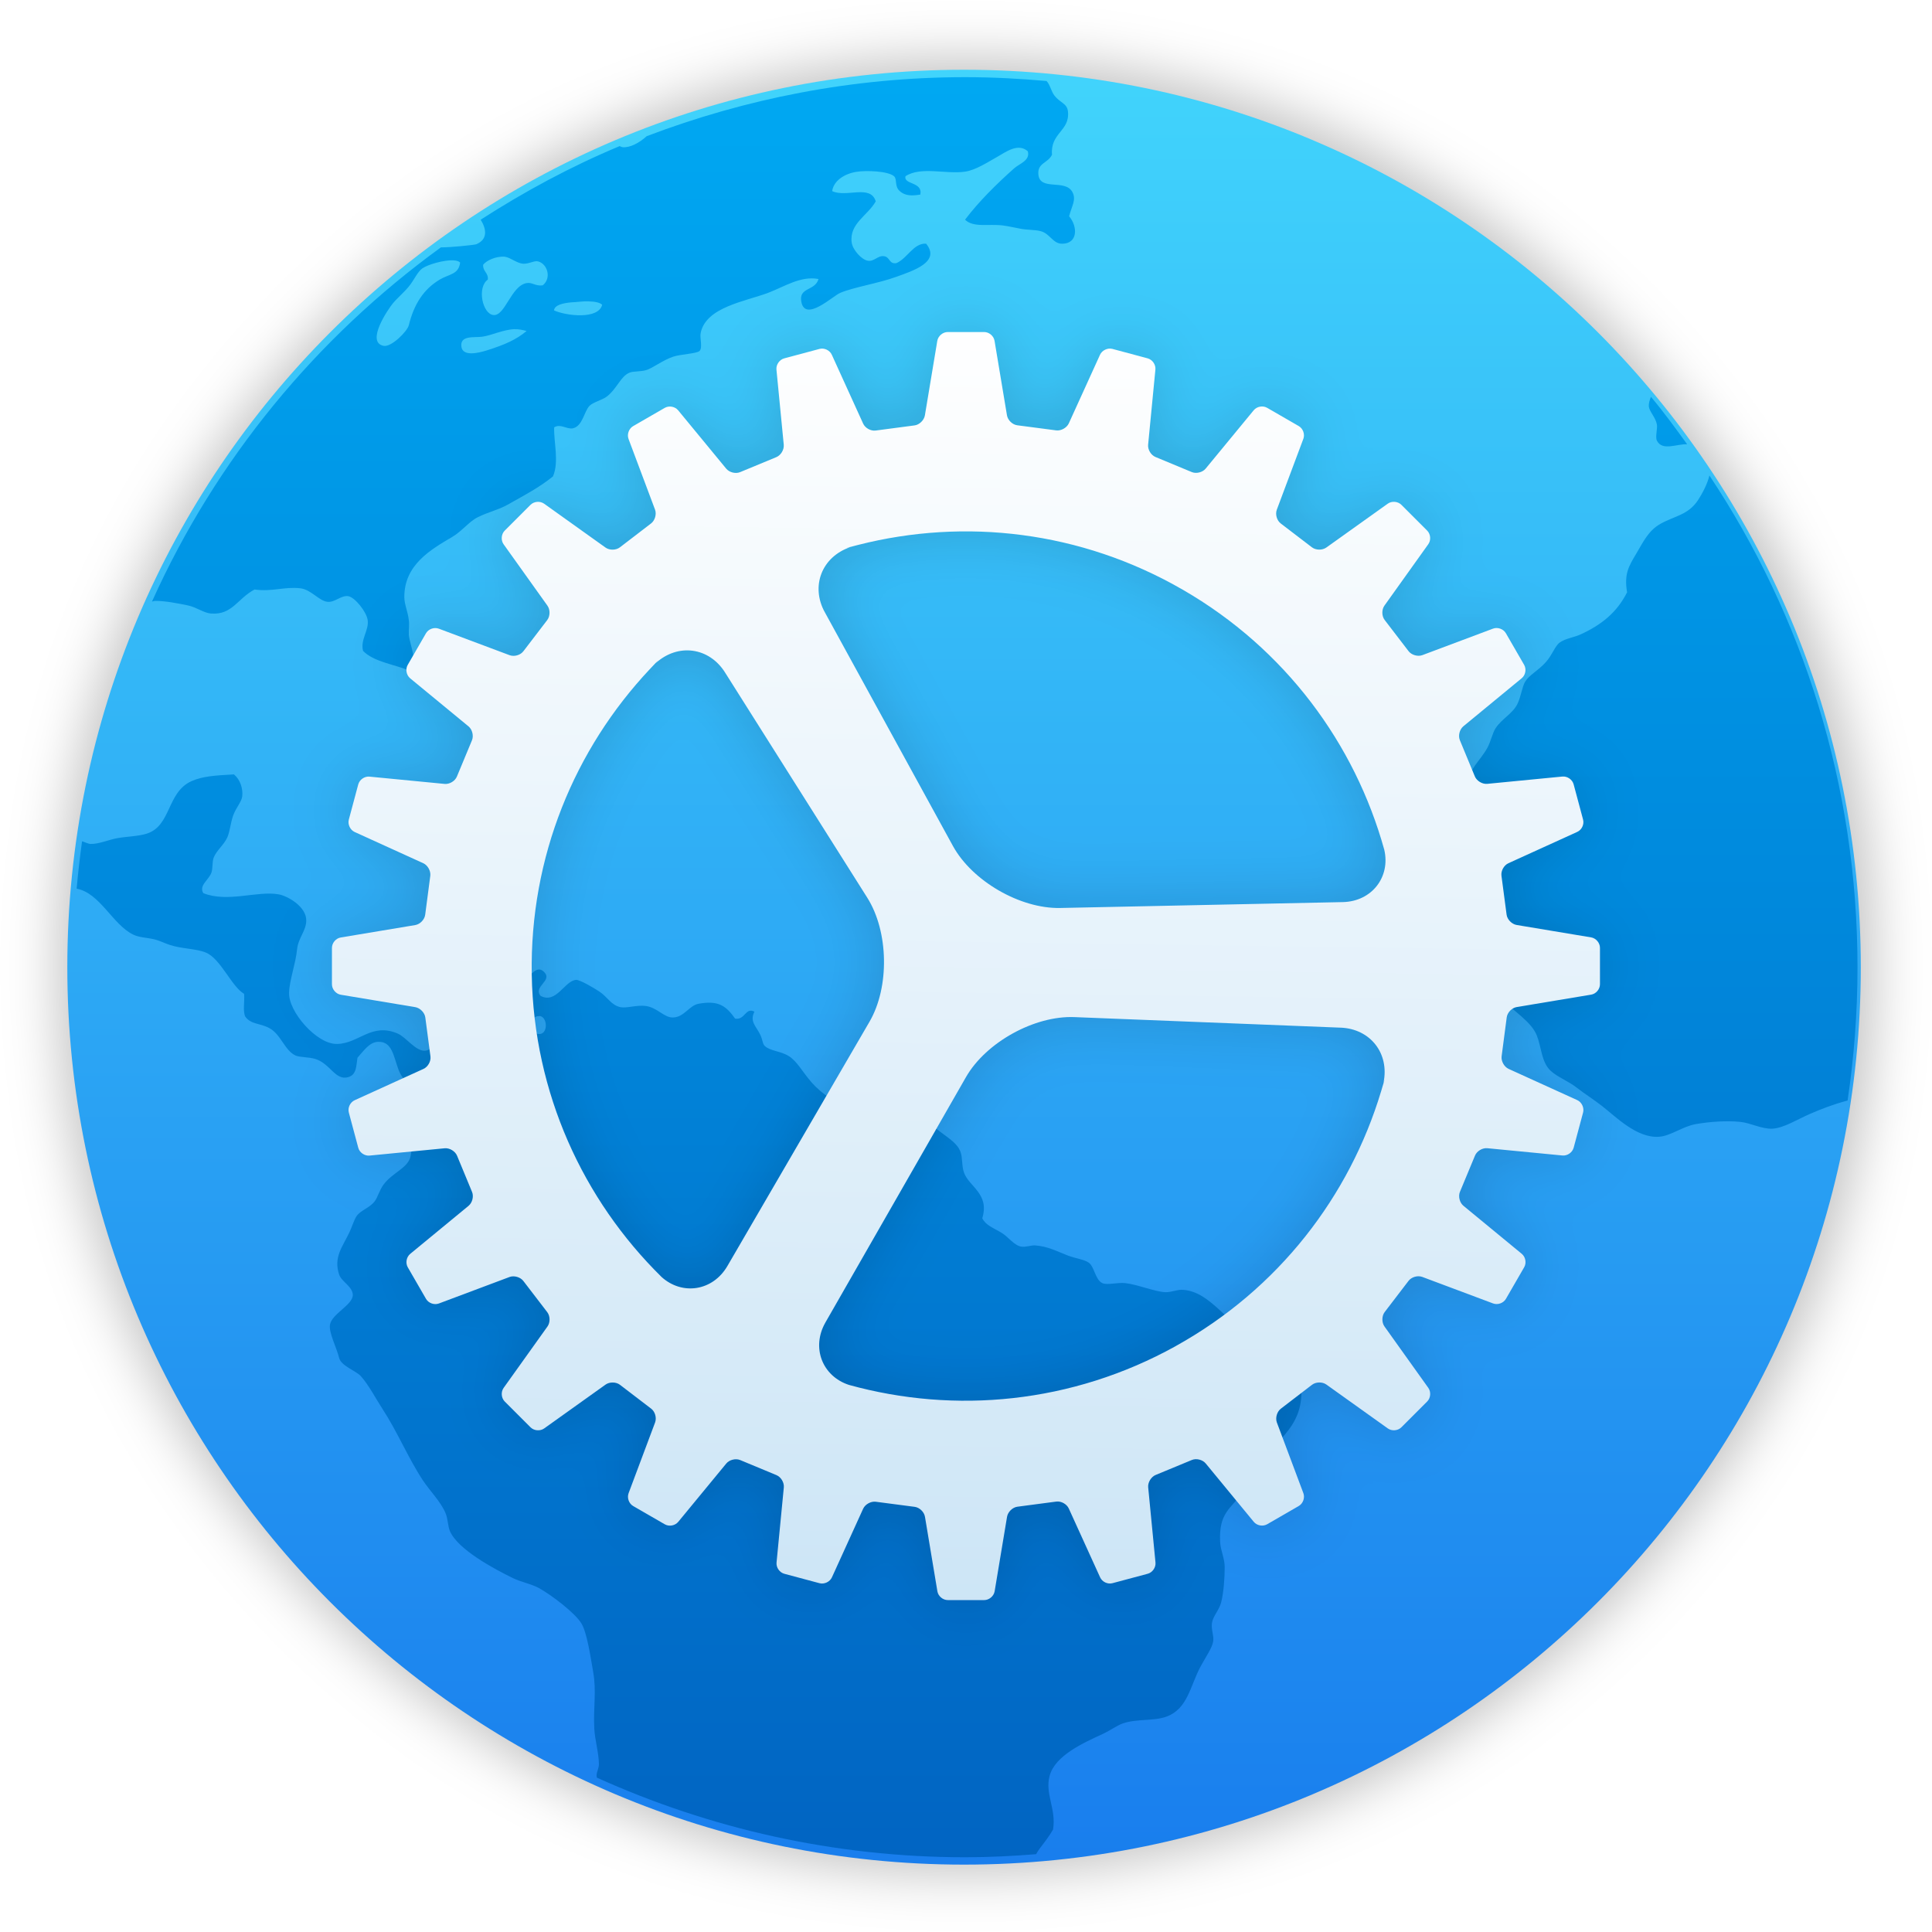
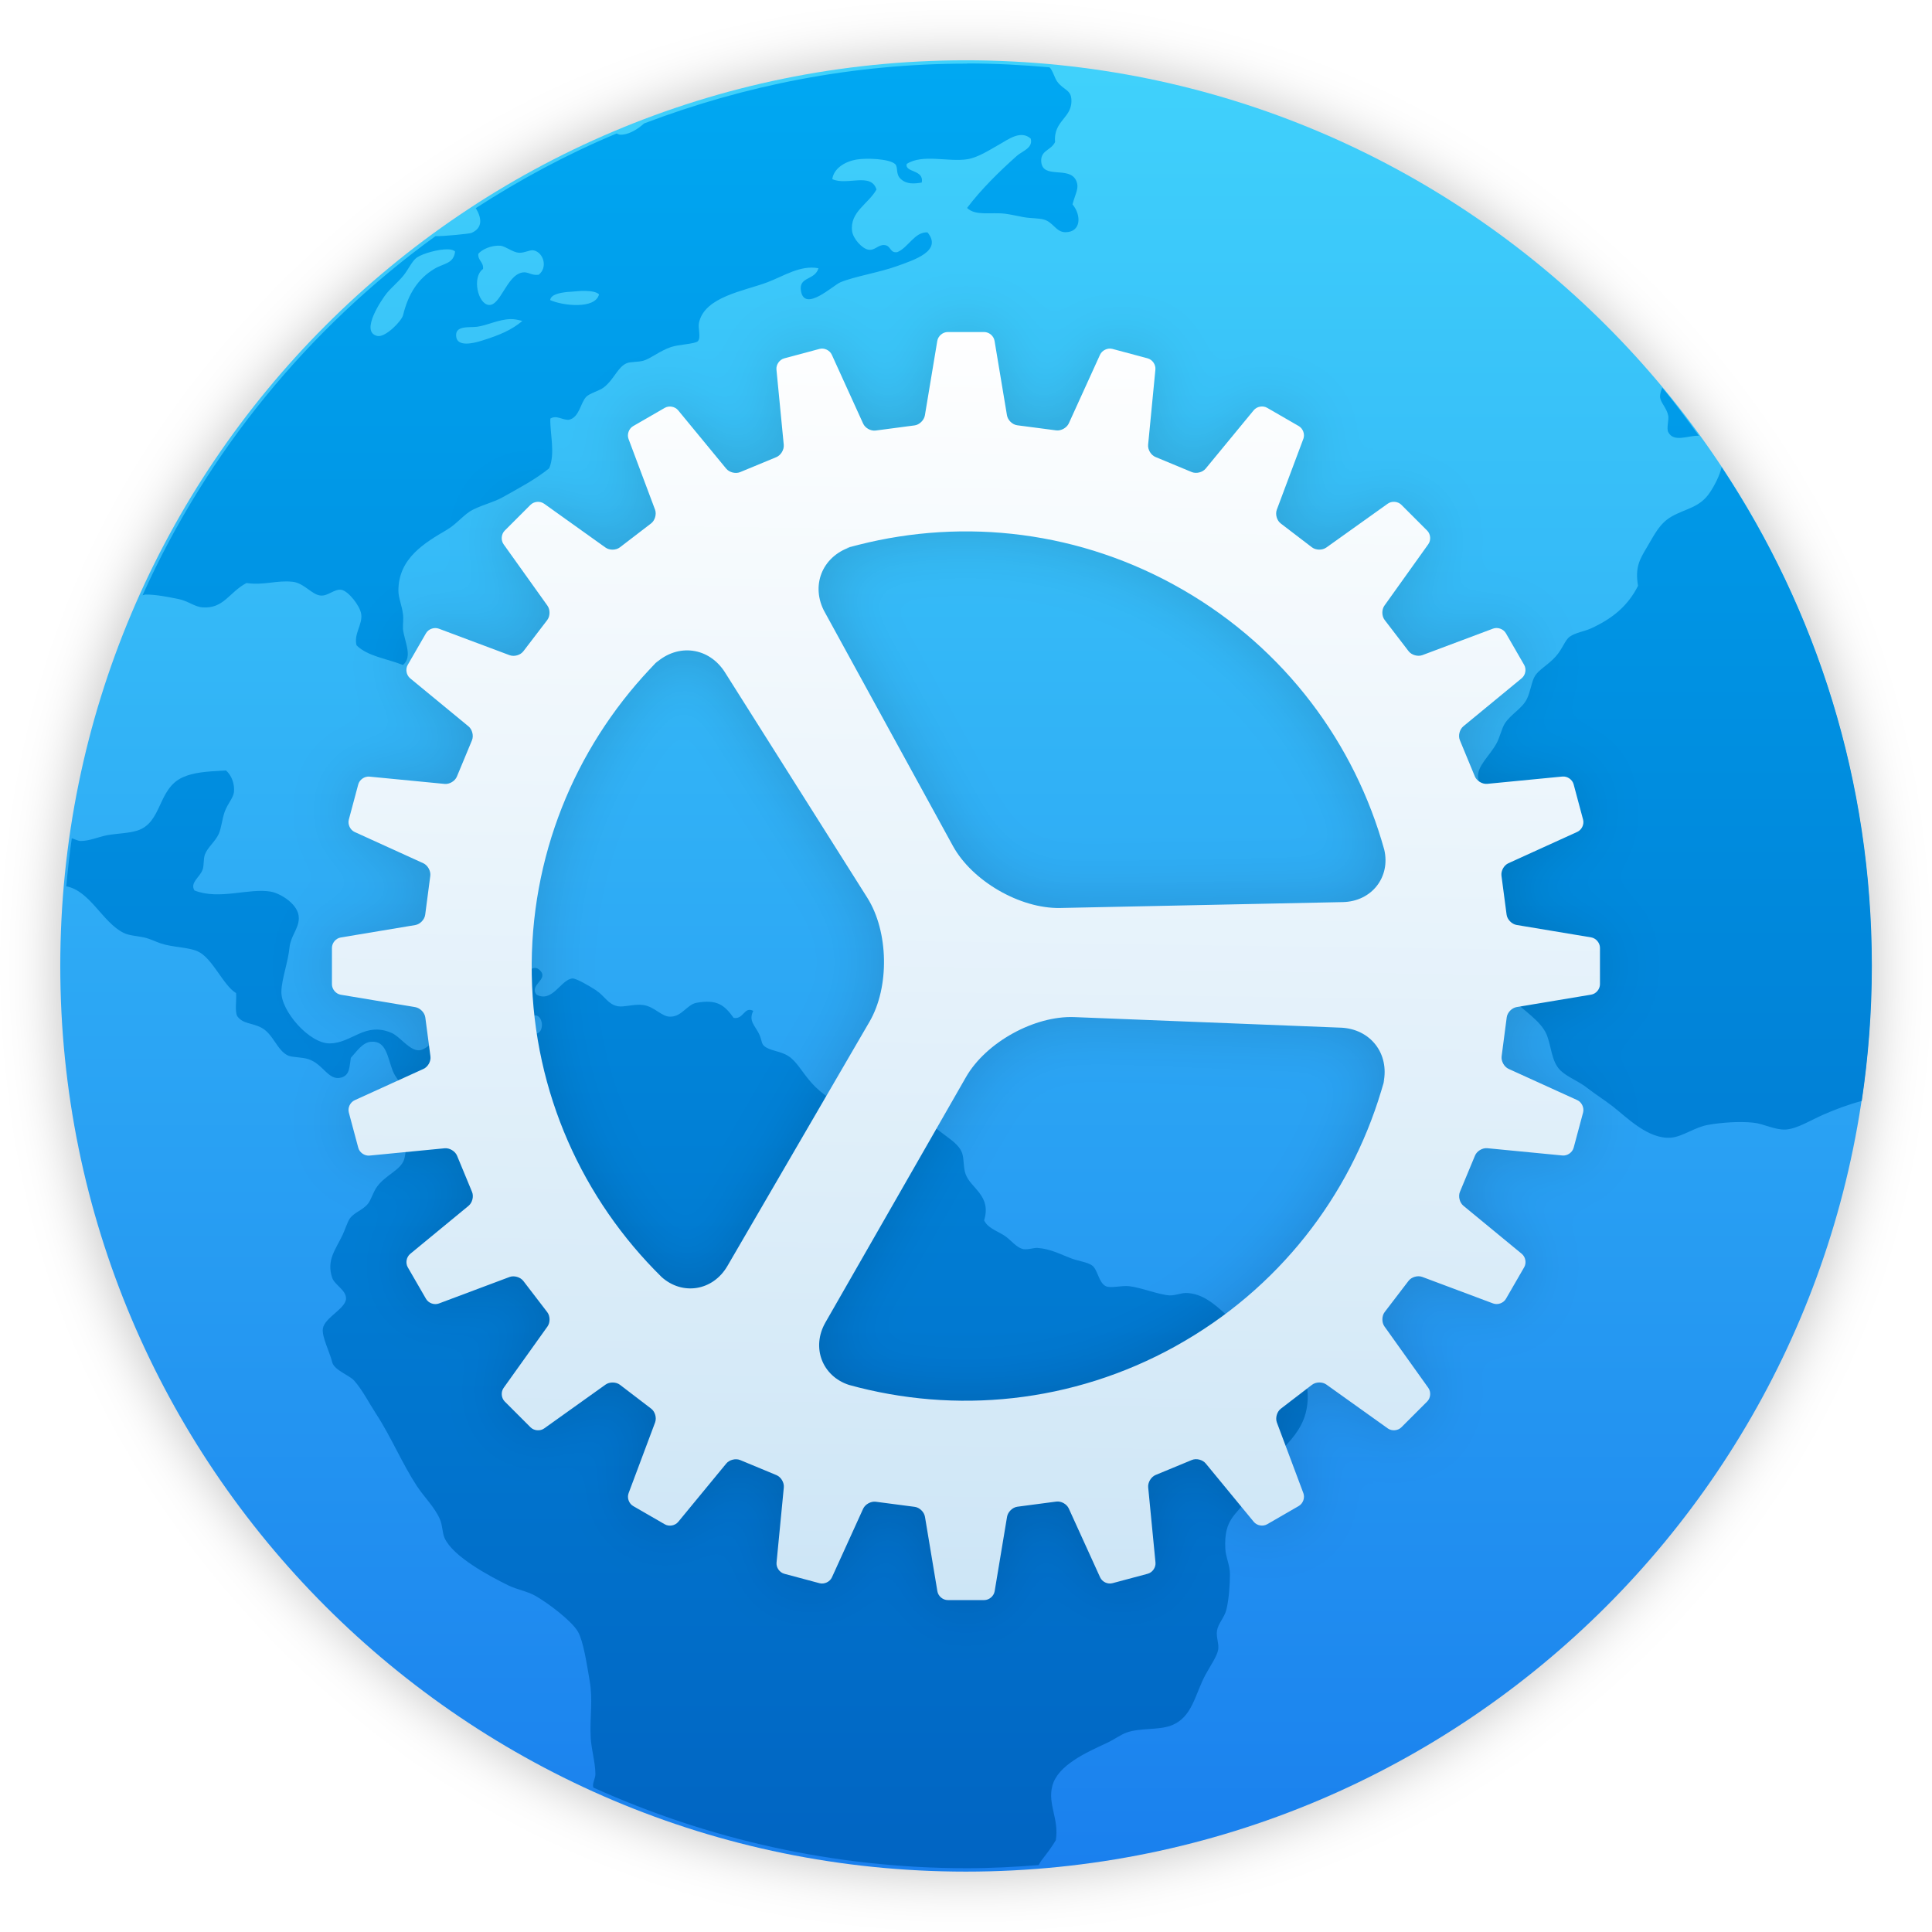
- <svg xmlns="http://www.w3.org/2000/svg" xmlns:xlink="http://www.w3.org/1999/xlink" id="Apps-Visual-Studio-Code" width="64" height="64" enable-background="new 0 0 1024 1024" image-rendering="optimizeSpeed" version="1.1" viewBox="0 0 64 64">
+ <svg xmlns="http://www.w3.org/2000/svg" id="Apps-Visual-Studio-Code" width="64" height="64" enable-background="new 0 0 1024 1024" image-rendering="optimizeSpeed" version="1.1" viewBox="0 0 64 64">
  <defs>
    <filter id="c" x="-.036" y="-.036" width="1.072" height="1.072" color-interpolation-filters="sRGB">
      <feGaussianBlur stdDeviation="15.3" />
    </filter>
-     <linearGradient id="b" x1="399.57" x2="399.57" y1="545.8" y2="517.8" gradientUnits="userSpaceOnUse" xlink:href="#e" />
-     <linearGradient id="e">
+     <linearGradient id="b" x1="399.57" x2="399.57" y1="545.8" y2="517.8" gradientUnits="userSpaceOnUse">
      <stop stop-color="#3889e9" offset="0" />
      <stop stop-color="#5ea5fb" offset="1" />
    </linearGradient>
-     <linearGradient id="d" x1="400.56" x2="400.56" y1="546.93" y2="516.48" gradientUnits="userSpaceOnUse">
+     <linearGradient id="d" x1="400.56" x2="400.56" y1="546.93" y2="516.48" gradientTransform="matrix(1.0619 0 0 1.0611 -24.729 -32.522)" gradientUnits="userSpaceOnUse">
      <stop stop-color="#187ced" offset="0" />
      <stop stop-color="#42d6fc" offset="1" />
    </linearGradient>
-     <linearGradient id="g" x1="16.038" x2="16.038" y1="29.505" y2="2.32" gradientTransform="matrix(1.0874 0 0 1.0839 383.16 514.45)" gradientUnits="userSpaceOnUse">
+     <linearGradient id="g" x1="16.038" x2="16.038" y1="29.505" y2="2.32" gradientTransform="matrix(1.1024 0 0 1.0988 382.95 514.19)" gradientUnits="userSpaceOnUse">
      <stop stop-color="#0164c2" offset="0" />
      <stop stop-color="#00a9f3" offset="1" />
    </linearGradient>
-     <linearGradient id="a" x1="-324.94" x2="-328.21" y1="649.74" y2="307.75" gradientUnits="userSpaceOnUse" xlink:href="#f" />
-     <linearGradient id="f">
+     <linearGradient id="a" x1="-324.94" x2="-328.21" y1="649.74" y2="307.75" gradientUnits="userSpaceOnUse">
      <stop stop-color="#016ed4" offset="0" />
      <stop stop-color="#00b1ff" offset="1" />
    </linearGradient>
    <filter id="i" x="-.06" y="-.06" width="1.12" height="1.12" color-interpolation-filters="sRGB">
      <feGaussianBlur stdDeviation="1.05" />
    </filter>
    <linearGradient id="h" x1="29.21" x2="28.603" y1="10.288" y2="53.712" gradientUnits="userSpaceOnUse">
      <stop stop-color="#fff" offset="0" />
      <stop stop-color="#cce5f6" offset="1" />
    </linearGradient>
  </defs>
  <path transform="matrix(.058825 0 0 .058825 1.8818 1.8825)" d="m984.88 316.75q-9.292-22.529-20.962-44.139c-4.376-8.158-9.022-16.261-13.938-24.203-21.124-34.252-46.894-66.614-77.311-97.029-99.568-99.568-219.83-149.38-360.67-149.38-140.85 0-261.05 49.811-360.61 149.38-99.569 99.572-149.38 219.78-149.38 360.61s49.811 261.11 149.38 360.67c99.568 99.568 219.78 149.32 360.61 149.32 140.84 0 261.11-49.758 360.67-149.32 54.836-54.89 94.598-116.04 119.23-183.42 20.043-54.943 30.092-113.99 30.092-177.25 0-48.515-5.889-94.598-17.72-138.25-1.351-4.916-2.755-9.833-4.214-14.695-4.43-14.371-9.508-28.471-15.181-42.302z" filter="url(#c)" opacity=".25" stroke-width="18.368" />
  <g transform="matrix(1.94 0 0 1.9415 -745.24 -1000.7)" stroke-width=".8">
    <circle cx="400.57" cy="531.8" r="0" fill="url(#b)" />
    <g transform="matrix(1.0509 0 0 1.0509 -20.353 -26.94)" stroke-width=".8">
-       <circle cx="400.57" cy="531.8" r="14" fill="url(#d)" stroke="url(#d)" stroke-width="1.141" />
-       <path d="m400.59 517.35c-1.829 0-3.569 0.348-5.177 0.958-0.117 0.107-0.269 0.189-0.389 0.179-0.017-2e-3 -0.033-0.011-0.05-0.018-0.793 0.331-1.545 0.736-2.258 1.195 0.093 0.15 0.12 0.317-0.07 0.398-0.032 0.013-0.435 0.054-0.576 0.051-2.028 1.469-3.655 3.444-4.695 5.751 0.017-3e-3 0.031-0.01 0.049-0.011 0.158-3e-3 0.385 0.042 0.537 0.074 0.14 0.029 0.253 0.122 0.374 0.131 0.344 0.026 0.426-0.24 0.706-0.39 0.29 0.04 0.482-0.049 0.743-0.02 0.178 0.02 0.307 0.209 0.446 0.22 0.117 0.011 0.22-0.109 0.333-0.092 0.11 0.017 0.299 0.256 0.317 0.389 0.023 0.167-0.123 0.317-0.075 0.5 0.175 0.178 0.493 0.214 0.743 0.316 0.163-0.134 0.022-0.382 0-0.576-3e-3 -0.086 0.011-0.161 0-0.24-0.014-0.133-0.072-0.256-0.073-0.37-3e-3 -0.527 0.427-0.774 0.781-0.982 0.154-0.091 0.274-0.25 0.408-0.316 0.188-0.094 0.328-0.116 0.484-0.203 0.282-0.158 0.523-0.284 0.743-0.463 0.102-0.239 0.01-0.56 0.019-0.796 0.102-0.062 0.189 0.027 0.297 0.018 0.17-0.035 0.184-0.274 0.28-0.37 0.056-0.055 0.209-0.094 0.279-0.148 0.169-0.132 0.224-0.332 0.372-0.389 0.053-0.022 0.175-0.015 0.259-0.038 0.11-0.029 0.267-0.159 0.446-0.22 0.117-0.04 0.384-0.049 0.429-0.093 0.055-0.056-7.7e-4 -0.213 0.019-0.296 0.09-0.418 0.722-0.507 1.096-0.648 0.262-0.099 0.531-0.28 0.818-0.224-0.056 0.199-0.324 0.128-0.279 0.37 0.063 0.335 0.513-0.096 0.631-0.145 0.227-0.095 0.616-0.153 0.913-0.261 0.261-0.095 0.729-0.24 0.483-0.538-0.205-0.011-0.304 0.24-0.483 0.316-0.123 0.02-0.1-0.103-0.205-0.113-0.1-0.011-0.156 0.092-0.259 0.074-0.102-0.017-0.246-0.177-0.262-0.296-0.041-0.309 0.262-0.437 0.391-0.668-0.085-0.28-0.473-0.057-0.708-0.166 0.023-0.167 0.196-0.281 0.391-0.313 0.16-0.027 0.519-0.013 0.614 0.071 0.055 0.048 4e-3 0.164 0.093 0.241 0.095 0.086 0.211 0.076 0.334 0.057 0.044-0.211-0.275-0.158-0.241-0.298 0.251-0.164 0.66-0.029 0.967-0.074 0.177-0.026 0.363-0.151 0.52-0.238 0.149-0.085 0.343-0.232 0.501-0.093 0.042 0.151-0.138 0.201-0.222 0.277-0.284 0.252-0.577 0.541-0.798 0.834 0.136 0.132 0.382 0.065 0.612 0.093 0.09 0.011 0.202 0.038 0.297 0.055 0.111 0.02 0.229 0.014 0.316 0.037 0.156 0.038 0.198 0.205 0.353 0.205 0.254-4.6e-4 0.257-0.275 0.113-0.446 0.046-0.175 0.117-0.266 0.056-0.388-0.115-0.228-0.535-0.011-0.556-0.296-0.013-0.185 0.155-0.176 0.222-0.315-0.03-0.357 0.294-0.383 0.259-0.703-0.014-0.134-0.128-0.136-0.222-0.261-0.048-0.061-0.071-0.18-0.126-0.233-0.434-0.038-0.872-0.062-1.317-0.062zm-7.481 2.916h2e-3c0.087 0.011 0.191 0.105 0.296 0.113 0.099 3e-3 0.181-0.055 0.242-0.038 0.155 0.041 0.221 0.275 0.074 0.389-0.121 0.015-0.169-0.053-0.26-0.037-0.252 0.042-0.349 0.536-0.538 0.519-0.178-0.014-0.274-0.447-0.093-0.576 0.011-0.112-0.083-0.13-0.076-0.241 0.054-0.068 0.206-0.142 0.354-0.13zm-0.837 0.058c0.052 2e-3 0.09 0.014 0.11 0.036-0.025 0.197-0.18 0.185-0.333 0.277-0.264 0.159-0.417 0.401-0.501 0.741-0.025 0.099-0.285 0.361-0.411 0.334-0.295-0.062 0.082-0.604 0.149-0.686 0.075-0.091 0.174-0.171 0.262-0.277 0.085-0.102 0.14-0.24 0.222-0.296 0.09-0.062 0.346-0.136 0.501-0.13zm2.2 0.666c0.094 2e-3 0.179 0.017 0.218 0.055-0.061 0.245-0.59 0.18-0.783 0.091 0.011-0.092 0.157-0.118 0.279-0.13 0.086-3e-3 0.192-0.02 0.286-0.017zm-1.203 0.452c0.063-2e-3 0.126 0.011 0.193 0.029-0.171 0.143-0.356 0.223-0.65 0.316-0.141 0.044-0.385 0.099-0.409-0.058-0.029-0.193 0.207-0.148 0.336-0.165 0.162-0.023 0.341-0.117 0.531-0.123zm18.462 1.098c-0.022 0.053-0.038 0.104-0.035 0.155 0.011 0.089 0.11 0.175 0.132 0.296 0.011 0.064-0.03 0.203 0 0.261 0.09 0.173 0.324 0.049 0.491 0.058-0.19-0.261-0.38-0.523-0.588-0.77zm0.95 1.274c-0.027 0.128-0.114 0.294-0.184 0.401-0.162 0.246-0.382 0.257-0.614 0.388-0.194 0.11-0.277 0.292-0.391 0.483-0.123 0.206-0.199 0.33-0.149 0.628-0.166 0.328-0.418 0.53-0.762 0.686-0.102 0.046-0.241 0.063-0.334 0.13-0.074 0.053-0.117 0.196-0.222 0.315-0.13 0.145-0.267 0.206-0.336 0.316-0.053 0.086-0.071 0.255-0.13 0.37-0.08 0.156-0.248 0.232-0.353 0.39-0.048 0.073-0.08 0.221-0.132 0.316-0.118 0.213-0.319 0.367-0.297 0.555 0.022 0.181 0.228 0.213 0.242 0.371 3e-3 0.089-0.059 0.144-0.056 0.241 3e-3 0.142 0.099 0.242 0.11 0.351 0.028 0.275-0.094 0.385-0.146 0.573-0.025 0.09-0.014 0.191-0.038 0.261-0.046 0.138-0.238 0.262-0.242 0.425-2e-3 0.116 0.119 0.209 0.129 0.371 3e-3 0.112-0.055 0.231-0.035 0.334 0.039 0.202 0.401 0.436 0.558 0.593 0.21 0.21 0.486 0.372 0.576 0.593 0.076 0.188 0.075 0.432 0.222 0.573 0.108 0.104 0.289 0.169 0.428 0.278 0.13 0.101 0.271 0.189 0.409 0.296 0.226 0.176 0.568 0.528 0.929 0.501 0.188-0.013 0.381-0.167 0.595-0.205 0.22-0.039 0.505-0.06 0.726-0.036 0.17 0.017 0.345 0.118 0.521 0.11 0.186-0.011 0.4-0.149 0.612-0.241 0.17-0.074 0.379-0.156 0.609-0.216 0.105-0.705 0.161-1.427 0.161-2.162 0-2.959-0.888-5.702-2.407-7.987zm-23.978 4.856c-0.309 0.017-0.511 0.031-0.687 0.11-0.402 0.182-0.325 0.724-0.726 0.852-0.139 0.044-0.33 0.046-0.483 0.074-0.132 0.024-0.293 0.096-0.429 0.093-0.038-4.6e-4 -0.091-0.029-0.139-0.043-0.035 0.254-0.065 0.511-0.088 0.769 0.382 0.073 0.58 0.578 0.917 0.745 0.093 0.046 0.213 0.049 0.333 0.075 0.096 0.022 0.169 0.062 0.262 0.093 0.197 0.066 0.437 0.059 0.595 0.128 0.237 0.105 0.411 0.549 0.614 0.667 0.011 0.12-0.024 0.281 0.019 0.37 0.096 0.13 0.232 0.101 0.391 0.186 0.19 0.102 0.248 0.365 0.428 0.446 0.062 0.028 0.218 0.024 0.316 0.054 0.246 0.074 0.327 0.358 0.538 0.296 0.139-0.04 0.128-0.183 0.15-0.315 0.091-0.098 0.191-0.255 0.334-0.258 0.231-0.011 0.252 0.238 0.336 0.461 0.048 0.126 0.171 0.236 0.204 0.37 0.058 0.23 0.029 0.919-0.02 1.057-0.058 0.169-0.288 0.24-0.429 0.428-0.067 0.088-0.098 0.216-0.149 0.278-0.091 0.111-0.226 0.139-0.294 0.241-0.038 0.058-0.076 0.181-0.113 0.258-0.112 0.236-0.261 0.403-0.167 0.686 0.039 0.116 0.222 0.195 0.222 0.332 5.3e-4 0.161-0.344 0.306-0.371 0.483-0.02 0.132 0.107 0.366 0.149 0.538 0.031 0.129 0.276 0.21 0.353 0.296 0.13 0.146 0.235 0.353 0.354 0.536 0.236 0.361 0.42 0.801 0.65 1.15 0.121 0.183 0.292 0.348 0.372 0.538 0.041 0.096 0.035 0.21 0.073 0.296 0.133 0.299 0.719 0.611 1.022 0.759 0.142 0.068 0.299 0.093 0.429 0.165 0.197 0.11 0.587 0.404 0.687 0.576 0.089 0.155 0.144 0.531 0.187 0.778 0.058 0.325 6.6e-4 0.575 0.019 0.927 0.011 0.191 0.072 0.382 0.075 0.573 7.4e-4 0.067-0.035 0.117-0.038 0.185-1.1e-4 0.011 4e-3 0.024 4e-3 0.035 1.826 0.824 3.849 1.293 5.99 1.293 0.387 0 0.769-0.02 1.148-0.05 0.017-0.029 0.032-0.058 0.053-0.085 0.087-0.114 0.165-0.214 0.222-0.315 0.055-0.338-0.135-0.575-0.056-0.871 0.089-0.333 0.55-0.536 0.874-0.686 0.111-0.052 0.225-0.135 0.316-0.166 0.224-0.078 0.503-0.035 0.708-0.11 0.348-0.127 0.385-0.499 0.556-0.816 0.081-0.15 0.188-0.3 0.204-0.406 0.014-0.096-0.035-0.186-0.02-0.299 0.017-0.112 0.117-0.209 0.149-0.332 0.041-0.16 0.058-0.396 0.058-0.574 0-0.147-0.069-0.275-0.074-0.408-0.024-0.481 0.174-0.534 0.353-0.796 0.09-0.13 0.123-0.278 0.185-0.371 0.3-0.445 0.819-0.66 0.781-1.334-0.011-0.223-0.153-0.726-0.317-0.797-0.094-0.041-0.31-3e-3 -0.446-0.055-0.439-0.163-0.697-0.706-1.152-0.741-0.097-0.011-0.186 0.04-0.296 0.038-0.18-0.011-0.452-0.126-0.651-0.148-0.127-0.013-0.296 0.037-0.372 0-0.116-0.056-0.128-0.269-0.222-0.333-0.074-0.052-0.221-0.069-0.334-0.113-0.183-0.07-0.328-0.152-0.539-0.166-0.065-3e-3 -0.146 0.031-0.222 0.02-0.117-0.02-0.209-0.158-0.317-0.223-0.135-0.082-0.26-0.122-0.316-0.238 0.122-0.399-0.215-0.51-0.297-0.741-0.039-0.108-0.021-0.238-0.056-0.334-0.049-0.138-0.185-0.218-0.336-0.333-0.269-0.206-0.508-0.4-0.892-0.447-0.169-0.022-0.337 0.051-0.541 0.038-0.216-0.013-0.488-0.202-0.65-0.387-0.157-0.18-0.234-0.342-0.371-0.428-0.13-0.083-0.302-0.081-0.391-0.165-0.039-0.037-0.032-0.099-0.075-0.186-0.065-0.135-0.175-0.21-0.093-0.371-0.148-0.076-0.152 0.141-0.314 0.113-0.145-0.204-0.267-0.301-0.595-0.241-0.15 0.028-0.234 0.217-0.409 0.222-0.144 0.011-0.256-0.159-0.446-0.186-0.143-0.02-0.306 0.038-0.408 0.02-0.159-0.032-0.208-0.163-0.353-0.258-0.106-0.069-0.313-0.188-0.372-0.186-0.187 0.011-0.32 0.396-0.578 0.26-0.125-0.158 0.204-0.242 0.056-0.39-0.113-0.112-0.207 0.051-0.297 0.113-0.103 0.071-0.2 0.141-0.314 0.183-0.255 0.095-0.415 0.046-0.614 0.148-0.185 0.095-0.193 0.255-0.297 0.445-0.086 0.155-0.281 0.381-0.409 0.391-0.156 0.011-0.305-0.217-0.446-0.278-0.426-0.184-0.632 0.163-0.985 0.168-0.328 0.011-0.797-0.528-0.78-0.835 3e-3 -0.188 0.108-0.472 0.13-0.704 0.02-0.185 0.147-0.296 0.149-0.464 3e-3 -0.225-0.299-0.398-0.446-0.425-0.347-0.064-0.829 0.139-1.227-0.02-0.076-0.126 0.089-0.212 0.132-0.334 0.024-0.069 0.01-0.162 0.035-0.239 0.044-0.118 0.168-0.209 0.224-0.334 0.041-0.095 0.052-0.233 0.093-0.351 0.049-0.135 0.138-0.222 0.149-0.316 0.013-0.125-0.034-0.269-0.132-0.351zm4.969 3.922c0.126 0.011 0.142 0.271 0.013 0.292-0.139 0.022-0.21-0.217-0.074-0.279 0.023-0.011 0.044-0.011 0.062-0.011v-2e-3z" fill="url(#g)" />
+       <ellipse cx="400.6" cy="531.78" rx="14.715" ry="14.704" fill="url(#d)" />
+       <path d="m400.62 517.13c-1.854 0-3.618 0.352-5.249 0.971-0.119 0.109-0.273 0.192-0.395 0.182-0.017-2e-3 -0.033-0.012-0.051-0.019-0.804 0.335-1.566 0.746-2.289 1.212 0.094 0.152 0.122 0.321-0.071 0.403-0.032 0.013-0.441 0.055-0.584 0.052-2.056 1.489-3.705 3.492-4.759 5.83 0.017-3e-3 0.032-0.01 0.049-0.011 0.16-3e-3 0.39 0.043 0.544 0.075 0.142 0.029 0.256 0.124 0.379 0.133 0.348 0.026 0.432-0.244 0.716-0.395 0.294 0.041 0.488-0.05 0.754-0.02 0.181 0.02 0.311 0.212 0.452 0.223 0.118 0.012 0.223-0.111 0.337-0.093 0.111 0.018 0.303 0.259 0.322 0.395 0.024 0.169-0.125 0.321-0.076 0.506 0.178 0.18 0.5 0.217 0.754 0.32 0.165-0.136 0.022-0.387 0-0.584-3e-3 -0.087 0.012-0.164 0-0.243-0.015-0.135-0.073-0.259-0.074-0.375-3e-3 -0.534 0.433-0.785 0.792-0.996 0.156-0.092 0.278-0.253 0.413-0.321 0.191-0.095 0.333-0.118 0.491-0.206 0.285-0.16 0.53-0.288 0.754-0.469 0.103-0.242 0.01-0.567 0.019-0.807 0.103-0.063 0.192 0.027 0.301 0.019 0.172-0.035 0.187-0.278 0.284-0.375 0.057-0.056 0.212-0.095 0.283-0.15 0.172-0.134 0.228-0.337 0.378-0.395 0.054-0.022 0.178-0.015 0.263-0.038 0.112-0.03 0.27-0.161 0.452-0.223 0.118-0.041 0.39-0.049 0.435-0.094 0.056-0.057-7.8e-4 -0.216 0.019-0.3 0.091-0.424 0.732-0.514 1.111-0.657 0.265-0.1 0.538-0.284 0.83-0.228-0.057 0.202-0.329 0.13-0.283 0.375 0.064 0.34 0.52-0.097 0.64-0.147 0.23-0.096 0.624-0.156 0.926-0.265 0.265-0.096 0.739-0.243 0.489-0.545-0.208-0.012-0.308 0.243-0.489 0.32-0.125 0.021-0.101-0.104-0.208-0.114-0.101-0.012-0.158 0.093-0.263 0.075-0.104-0.017-0.249-0.18-0.265-0.3-0.041-0.314 0.266-0.443 0.396-0.677-0.086-0.284-0.48-0.058-0.718-0.169 0.023-0.169 0.198-0.285 0.396-0.318 0.162-0.027 0.526-0.013 0.623 0.072 0.056 0.048 4e-3 0.166 0.095 0.245 0.096 0.087 0.214 0.077 0.339 0.057 0.044-0.214-0.279-0.16-0.244-0.302 0.255-0.166 0.669-0.03 0.98-0.076 0.179-0.027 0.368-0.153 0.527-0.242 0.151-0.086 0.348-0.235 0.508-0.094 0.043 0.153-0.14 0.204-0.225 0.28-0.288 0.256-0.585 0.549-0.809 0.846 0.137 0.134 0.387 0.066 0.62 0.094 0.091 0.012 0.205 0.038 0.301 0.056 0.113 0.02 0.232 0.014 0.32 0.037 0.158 0.038 0.201 0.207 0.357 0.207 0.258-4.7e-4 0.261-0.278 0.115-0.452 0.046-0.177 0.118-0.269 0.056-0.393-0.116-0.232-0.542-0.012-0.564-0.3-0.013-0.187 0.157-0.179 0.225-0.319-0.031-0.362 0.298-0.388 0.263-0.712-0.015-0.136-0.13-0.138-0.225-0.265-0.048-0.062-0.072-0.182-0.128-0.236-0.44-0.038-0.884-0.063-1.335-0.063zm-7.584 2.956h2e-3c0.088 0.012 0.194 0.106 0.3 0.115 0.1 3e-3 0.184-0.055 0.245-0.038 0.158 0.041 0.224 0.279 0.075 0.395-0.123 0.015-0.171-0.054-0.264-0.037-0.256 0.043-0.354 0.543-0.545 0.527-0.18-0.015-0.278-0.453-0.095-0.584 0.012-0.114-0.084-0.132-0.077-0.245 0.054-0.069 0.209-0.144 0.359-0.132zm-0.848 0.059c0.052 2e-3 0.092 0.014 0.112 0.037-0.025 0.2-0.182 0.187-0.337 0.28-0.268 0.161-0.423 0.407-0.508 0.751-0.025 0.1-0.289 0.366-0.416 0.339-0.299-0.063 0.083-0.612 0.151-0.695 0.076-0.092 0.177-0.174 0.266-0.28 0.086-0.103 0.142-0.243 0.225-0.3 0.091-0.063 0.351-0.138 0.508-0.132zm2.23 0.675c0.096 2e-3 0.182 0.017 0.221 0.056-0.061 0.248-0.598 0.183-0.794 0.093 0.012-0.093 0.159-0.119 0.283-0.132 0.087-3e-3 0.194-0.02 0.29-0.017zm-1.22 0.458c0.064-2e-3 0.128 0.012 0.195 0.03-0.173 0.145-0.361 0.227-0.659 0.32-0.143 0.045-0.39 0.101-0.415-0.059-0.03-0.195 0.209-0.15 0.34-0.167 0.165-0.023 0.345-0.118 0.538-0.124zm18.717 1.113c-0.023 0.054-0.038 0.106-0.036 0.157 0.012 0.091 0.111 0.178 0.133 0.3 0.012 0.065-0.031 0.205 0 0.265 0.091 0.175 0.328 0.05 0.498 0.059-0.193-0.265-0.386-0.53-0.596-0.781zm0.963 1.292c-0.027 0.129-0.115 0.298-0.187 0.406-0.164 0.249-0.387 0.261-0.623 0.393-0.196 0.111-0.281 0.296-0.396 0.489-0.125 0.209-0.202 0.335-0.151 0.637-0.168 0.333-0.423 0.537-0.772 0.695-0.103 0.046-0.244 0.064-0.339 0.132-0.075 0.054-0.118 0.199-0.225 0.319-0.132 0.147-0.271 0.208-0.34 0.32-0.054 0.087-0.072 0.259-0.132 0.375-0.081 0.158-0.252 0.235-0.357 0.395-0.048 0.074-0.081 0.224-0.133 0.32-0.119 0.216-0.323 0.372-0.301 0.562 0.022 0.184 0.231 0.216 0.245 0.376 3e-3 0.091-0.06 0.146-0.056 0.245 3e-3 0.144 0.101 0.245 0.112 0.356 0.028 0.279-0.095 0.39-0.148 0.581-0.025 0.091-0.014 0.194-0.038 0.265-0.047 0.14-0.242 0.266-0.245 0.431-2e-3 0.117 0.121 0.212 0.131 0.376 3e-3 0.114-0.056 0.235-0.036 0.339 0.04 0.204 0.406 0.442 0.566 0.601 0.213 0.213 0.492 0.377 0.584 0.601 0.077 0.19 0.076 0.437 0.225 0.581 0.11 0.106 0.293 0.172 0.433 0.282 0.131 0.103 0.274 0.191 0.415 0.3 0.229 0.179 0.576 0.535 0.942 0.508 0.191-0.013 0.386-0.169 0.603-0.207 0.223-0.04 0.512-0.06 0.736-0.037 0.172 0.017 0.349 0.12 0.528 0.112 0.189-0.012 0.405-0.151 0.62-0.245 0.173-0.075 0.385-0.158 0.617-0.219 0.107-0.715 0.164-1.447 0.164-2.192 0-3-0.9-5.78-2.44-8.098zm-24.309 4.923c-0.313 0.017-0.518 0.031-0.696 0.112-0.408 0.185-0.329 0.734-0.736 0.864-0.141 0.045-0.334 0.047-0.489 0.075-0.134 0.025-0.297 0.097-0.435 0.094-0.038-4.7e-4 -0.092-0.029-0.141-0.044-0.036 0.258-0.066 0.518-0.089 0.78 0.388 0.074 0.588 0.586 0.93 0.755 0.094 0.047 0.216 0.049 0.337 0.076 0.097 0.022 0.172 0.063 0.265 0.095 0.199 0.067 0.443 0.059 0.603 0.13 0.24 0.106 0.416 0.556 0.623 0.677 0.012 0.121-0.024 0.284 0.019 0.375 0.097 0.132 0.235 0.103 0.396 0.189 0.192 0.103 0.251 0.37 0.433 0.452 0.063 0.028 0.221 0.024 0.32 0.055 0.25 0.075 0.331 0.363 0.545 0.3 0.14-0.041 0.129-0.185 0.152-0.319 0.093-0.1 0.194-0.259 0.339-0.262 0.234-0.012 0.255 0.241 0.34 0.468 0.048 0.128 0.174 0.24 0.207 0.375 0.059 0.233 0.029 0.932-0.021 1.072-0.059 0.171-0.292 0.244-0.435 0.433-0.067 0.089-0.1 0.219-0.151 0.282-0.092 0.112-0.229 0.141-0.298 0.245-0.039 0.058-0.077 0.183-0.115 0.262-0.113 0.239-0.265 0.408-0.169 0.695 0.04 0.118 0.225 0.197 0.225 0.336 5.4e-4 0.164-0.349 0.31-0.376 0.489-0.02 0.133 0.108 0.372 0.151 0.545 0.031 0.131 0.28 0.213 0.357 0.3 0.132 0.148 0.238 0.358 0.359 0.544 0.239 0.366 0.426 0.812 0.659 1.166 0.123 0.186 0.296 0.352 0.377 0.545 0.042 0.097 0.036 0.213 0.074 0.3 0.135 0.303 0.729 0.619 1.036 0.77 0.144 0.069 0.303 0.094 0.435 0.167 0.2 0.111 0.595 0.409 0.696 0.584 0.09 0.157 0.146 0.539 0.189 0.788 0.059 0.33 6.7e-4 0.583 0.019 0.94 0.012 0.193 0.073 0.387 0.076 0.581 7.5e-4 0.068-0.036 0.118-0.039 0.187-1.1e-4 0.011 4e-3 0.024 4e-3 0.035 1.851 0.835 3.902 1.31 6.073 1.31 0.392 0 0.78-0.021 1.164-0.051 0.017-0.029 0.032-0.059 0.054-0.086 0.089-0.116 0.167-0.217 0.225-0.319 0.056-0.343-0.137-0.583-0.056-0.883 0.09-0.337 0.558-0.543 0.886-0.695 0.113-0.052 0.228-0.137 0.32-0.169 0.227-0.079 0.51-0.036 0.718-0.112 0.353-0.129 0.39-0.506 0.564-0.827 0.083-0.152 0.191-0.304 0.207-0.412 0.014-0.097-0.036-0.189-0.02-0.303 0.017-0.113 0.119-0.212 0.151-0.336 0.041-0.163 0.059-0.401 0.059-0.582 0-0.149-0.07-0.279-0.075-0.413-0.025-0.487 0.177-0.542 0.357-0.807 0.091-0.132 0.125-0.282 0.188-0.376 0.304-0.451 0.83-0.669 0.792-1.352-0.012-0.226-0.155-0.736-0.321-0.808-0.095-0.041-0.314-3e-3 -0.452-0.056-0.445-0.166-0.707-0.716-1.168-0.751-0.098-0.012-0.189 0.04-0.3 0.038-0.183-0.012-0.458-0.127-0.66-0.15-0.129-0.013-0.3 0.038-0.378 0-0.118-0.057-0.13-0.273-0.225-0.338-0.075-0.053-0.224-0.07-0.339-0.114-0.186-0.07-0.333-0.154-0.547-0.169-0.066-3e-3 -0.148 0.031-0.225 0.02-0.118-0.02-0.212-0.16-0.321-0.226-0.137-0.083-0.264-0.123-0.32-0.242 0.124-0.405-0.218-0.517-0.301-0.751-0.04-0.11-0.022-0.241-0.056-0.339-0.05-0.14-0.188-0.221-0.34-0.338-0.273-0.209-0.515-0.406-0.904-0.454-0.171-0.022-0.341 0.052-0.548 0.038-0.219-0.013-0.495-0.205-0.659-0.392-0.16-0.182-0.237-0.346-0.376-0.433-0.132-0.084-0.306-0.082-0.396-0.167-0.04-0.037-0.033-0.101-0.076-0.189-0.066-0.137-0.177-0.213-0.095-0.376-0.15-0.077-0.154 0.143-0.319 0.114-0.147-0.207-0.27-0.305-0.603-0.245-0.152 0.028-0.237 0.22-0.415 0.225-0.146 0.012-0.26-0.162-0.452-0.189-0.145-0.02-0.31 0.039-0.413 0.02-0.161-0.032-0.21-0.166-0.357-0.262-0.108-0.07-0.317-0.191-0.377-0.189-0.189 0.012-0.324 0.401-0.586 0.263-0.127-0.16 0.207-0.245 0.056-0.395-0.114-0.114-0.21 0.052-0.301 0.115-0.105 0.072-0.203 0.143-0.319 0.186-0.259 0.096-0.421 0.046-0.623 0.15-0.187 0.097-0.195 0.258-0.301 0.451-0.087 0.157-0.284 0.387-0.415 0.396-0.158 0.012-0.309-0.22-0.452-0.282-0.432-0.186-0.641 0.165-0.999 0.17-0.333 0.012-0.808-0.535-0.791-0.847 3e-3 -0.19 0.11-0.479 0.132-0.714 0.021-0.187 0.149-0.3 0.151-0.471 3e-3 -0.228-0.304-0.404-0.452-0.431-0.352-0.065-0.841 0.141-1.244-0.02-0.077-0.127 0.09-0.215 0.133-0.339 0.025-0.07 0.01-0.164 0.036-0.242 0.044-0.12 0.17-0.212 0.227-0.339 0.042-0.097 0.053-0.236 0.095-0.356 0.05-0.137 0.14-0.225 0.151-0.32 0.013-0.127-0.034-0.273-0.134-0.356zm5.038 3.976c0.128 0.012 0.144 0.275 0.013 0.296-0.141 0.022-0.213-0.22-0.076-0.283 0.023-0.012 0.045-0.012 0.063-0.011v-2e-3z" fill="url(#g)" stroke-width=".8" />
      <g transform="matrix(.95161 0 0 .95161 -17.496 34.423)" stroke-width=".8">
        <g transform="matrix(.090211 0 0 .090211 438.34 482.08)" stroke-width=".8">
          <g transform="matrix(1.2041 0 0 1.2041 -35.719 -130.85)" stroke-width=".8">
            <g transform="matrix(9.2063 0 0 9.2063 -4262.7 -3635.2)">
              <g transform="matrix(.090211 0 0 .090211 438.34 482.08)" stroke-width=".8">
                <g transform="matrix(1.2041 0 0 1.2041 63.521 -89.411)" stroke-width=".8">
                  <g transform="matrix(15.075 0 0 15.075 -6218.9 -8263.6)" stroke-width=".8">
                    <circle cx="400.57" cy="531.8" r="0" fill="url(#b)" />
                  </g>
                </g>
              </g>
            </g>
            <g transform="translate(-14.074 -2.0105)">
              <g transform="matrix(.95946 0 0 .95946 -17.711 32.814)" stroke-width=".8">
                <g transform="translate(107.07 39.919)" stroke-width=".8">
                  <g transform="translate(2.9511e-6 -.87876)" stroke-width=".8">
                    <g transform="matrix(1.0511 0 0 1.0511 16.46 -22.65)" stroke-width=".8">
-                       <g transform="matrix(1.2632 0 0 1.2632 90.227 -154.96)" fill="url(#a)">
-                         <g transform="matrix(8.7971 0 0 8.7971 -3865.9 -4050.8)" fill="url(#a)">
-                           <g transform="matrix(1.6781 0 0 1.6781 -263.92 -368.65)" fill="url(#a)" />
-                         </g>
-                       </g>
+                       <g transform="matrix(1.2632 0 0 1.2632 90.227 -154.96)" fill="url(#a)" />
                    </g>
                  </g>
                </g>
              </g>
            </g>
          </g>
        </g>
      </g>
    </g>
  </g>
  <path class="shp86" d="m43.174 14.54-0.878 2.344c-0.057 0.154 0.001 0.358 0.131 0.457l1.033 0.79c0.127 0.097 0.343 0.102 0.476 0.007l2.035-1.453c0.133-0.095 0.336-0.079 0.452 0.038l0.853 0.853c0.118 0.118 0.133 0.318 0.038 0.452l-1.453 2.034c-0.095 0.133-0.091 0.347 0.008 0.476l0.792 1.033c0.097 0.127 0.305 0.188 0.457 0.131l2.341-0.878c0.154-0.057 0.344 0.011 0.426 0.154l0.603 1.044c0.084 0.146 0.046 0.342-0.08 0.446l-1.932 1.591c-0.127 0.105-0.178 0.312-0.116 0.461l0.497 1.201c0.061 0.147 0.245 0.26 0.408 0.245l2.491-0.242c0.163-0.016 0.331 0.099 0.373 0.259l0.312 1.165c0.044 0.162-0.044 0.342-0.193 0.41l-2.279 1.037c-0.15 0.068-0.253 0.254-0.231 0.416l0.17 1.288c0.02 0.158 0.17 0.314 0.332 0.342l2.468 0.411c0.162 0.027 0.293 0.182 0.293 0.346v1.205c0 0.167-0.131 0.32-0.293 0.346l-2.465 0.411c-0.162 0.027-0.31 0.18-0.331 0.342l-0.169 1.29c-0.02 0.158 0.083 0.348 0.231 0.416l2.275 1.035c0.148 0.068 0.235 0.252 0.193 0.41l-0.312 1.165c-0.044 0.162-0.21 0.275-0.373 0.259l-2.488-0.241c-0.163-0.016-0.346 0.094-0.408 0.245l-0.499 1.201c-0.061 0.147-0.011 0.358 0.116 0.461l1.932 1.591c0.127 0.105 0.163 0.303 0.08 0.446l-0.603 1.044c-0.084 0.146-0.273 0.211-0.427 0.154l-2.344-0.878c-0.154-0.057-0.358 0.001-0.457 0.131l-0.79 1.033c-0.097 0.127-0.102 0.343-0.007 0.476l1.453 2.035c0.095 0.133 0.079 0.336-0.038 0.452l-0.853 0.853c-0.118 0.118-0.318 0.133-0.452 0.038l-2.034-1.453c-0.133-0.095-0.347-0.091-0.476 0.008l-1.033 0.792c-0.127 0.097-0.188 0.305-0.131 0.457l0.878 2.341c0.057 0.154-0.011 0.344-0.154 0.426l-1.044 0.603c-0.146 0.084-0.342 0.046-0.446-0.08l-1.59-1.932c-0.105-0.127-0.312-0.178-0.461-0.116l-1.201 0.497c-0.147 0.061-0.26 0.245-0.245 0.408l0.242 2.491c0.016 0.163-0.099 0.331-0.259 0.373l-1.165 0.312c-0.162 0.044-0.342-0.044-0.41-0.193l-1.037-2.279c-0.068-0.15-0.254-0.253-0.416-0.231l-1.288 0.17c-0.158 0.02-0.314 0.17-0.342 0.332l-0.411 2.468c-0.027 0.162-0.182 0.293-0.346 0.293h-1.205c-0.167 0-0.32-0.131-0.346-0.293l-0.411-2.465c-0.027-0.162-0.18-0.31-0.342-0.331l-1.29-0.169c-0.158-0.02-0.348 0.083-0.416 0.231l-1.035 2.275c-0.068 0.148-0.252 0.235-0.41 0.193l-1.165-0.312c-0.162-0.044-0.275-0.21-0.259-0.373l0.241-2.488c0.016-0.163-0.094-0.346-0.245-0.408l-1.201-0.499c-0.147-0.061-0.358-0.011-0.461 0.116l-1.591 1.932c-0.105 0.127-0.303 0.163-0.446 0.08l-1.044-0.603c-0.146-0.084-0.211-0.273-0.154-0.427l0.878-2.344c0.057-0.154-0.001-0.358-0.131-0.457l-1.033-0.79c-0.127-0.097-0.343-0.102-0.476-0.007l-2.035 1.453c-0.133 0.095-0.336 0.079-0.452-0.038l-0.853-0.853c-0.118-0.118-0.133-0.318-0.038-0.452l1.453-2.034c0.095-0.133 0.091-0.347-0.008-0.476l-0.792-1.033c-0.097-0.127-0.305-0.188-0.457-0.131l-2.341 0.878c-0.154 0.057-0.344-0.011-0.426-0.154l-0.603-1.044c-0.084-0.146-0.046-0.342 0.08-0.446l1.932-1.591c0.127-0.105 0.178-0.312 0.116-0.461l-0.497-1.201c-0.061-0.147-0.245-0.26-0.408-0.245l-2.491 0.242c-0.163 0.016-0.331-0.099-0.373-0.259l-0.312-1.165c-0.044-0.162 0.044-0.342 0.193-0.41l2.279-1.037c0.15-0.068 0.253-0.254 0.231-0.416l-0.17-1.288c-0.02-0.158-0.17-0.314-0.332-0.342l-2.468-0.411c-0.162-0.027-0.293-0.182-0.293-0.346v-1.205c0-0.167 0.131-0.32 0.293-0.346l2.465-0.411c0.162-0.027 0.31-0.18 0.331-0.342l0.169-1.29c0.02-0.158-0.083-0.348-0.231-0.416l-2.275-1.035c-0.148-0.068-0.235-0.252-0.193-0.41l0.312-1.165c0.044-0.162 0.21-0.275 0.373-0.259l2.488 0.241c0.163 0.016 0.346-0.094 0.408-0.245l0.499-1.201c0.061-0.147 0.011-0.358-0.116-0.461l-1.932-1.591c-0.127-0.105-0.163-0.303-0.08-0.446l0.603-1.044c0.084-0.146 0.273-0.211 0.427-0.154l2.344 0.878c0.154 0.057 0.358-0.001 0.457-0.131l0.79-1.033c0.097-0.127 0.102-0.343 0.007-0.476l-1.453-2.035c-0.095-0.133-0.079-0.336 0.038-0.452l0.853-0.853c0.118-0.118 0.318-0.133 0.452-0.038l2.034 1.453c0.133 0.095 0.347 0.091 0.476-0.008l1.033-0.792c0.127-0.097 0.188-0.305 0.131-0.457l-0.878-2.341c-0.057-0.154 0.011-0.344 0.154-0.426l1.044-0.603c0.146-0.084 0.342-0.046 0.446 0.08l1.591 1.932c0.105 0.127 0.312 0.178 0.461 0.116l1.201-0.497c0.147-0.061 0.26-0.245 0.245-0.408l-0.242-2.491c-0.016-0.163 0.099-0.331 0.259-0.373l1.165-0.312c0.162-0.044 0.342 0.044 0.41 0.193l1.037 2.279c0.068 0.15 0.254 0.253 0.416 0.231l1.288-0.17c0.158-0.02 0.314-0.17 0.342-0.332l0.411-2.468c0.027-0.162 0.182-0.293 0.346-0.293h1.205c0.167 0 0.32 0.131 0.346 0.293l0.411 2.465c0.027 0.162 0.18 0.31 0.342 0.331l1.29 0.169c0.158 0.02 0.348-0.083 0.416-0.231l1.035-2.275c0.068-0.148 0.252-0.235 0.41-0.193l1.165 0.312c0.162 0.044 0.275 0.21 0.259 0.373l-0.241 2.488c-0.016 0.163 0.094 0.346 0.245 0.408l1.201 0.499c0.147 0.061 0.358 0.011 0.461-0.116l1.591-1.932c0.105-0.127 0.303-0.163 0.446-0.08l1.044 0.603c0.146 0.084 0.211 0.273 0.154 0.427zm-3.994 4.995c-3.382-1.954-7.229-2.378-10.737-1.488-0.676 0.171-0.279 0.078-0.279 0.078-0.941 0.321-1.317 1.291-0.842 2.156 0 0-0.273-0.499 0.022 0.038 1.407 2.567 4.223 7.705 4.223 7.705 0.637 1.162 2.227 2.082 3.554 2.054 0 0 6.239-0.129 9.36-0.195 0.58-0.012 0 0 0 0 0.961-0.02 1.585-0.829 1.375-1.733-0.974-3.507-3.272-6.65-6.675-8.615zm-0.235 25.057c3.416-1.894 5.76-4.971 6.805-8.438 0.201-0.668 0.078-0.279 0.078-0.279 0.21-0.973-0.429-1.793-1.415-1.833 0 0 0.569 0.023-0.044-0.001-2.925-0.116-8.778-0.348-8.778-0.348-1.324-0.053-2.932 0.837-3.592 1.988 0 0-3.102 5.415-4.654 8.124-0.288 0.503 0 0 0 0-0.478 0.834-0.105 1.785 0.778 2.072 0 0-0.558-0.155 0 0 3.509 0.971 7.386 0.62 10.822-1.284zm-17.032-2.292c0.69 0.622 1.701 0.468 2.184-0.363 0 0-0.291 0.501 0 0 1.57-2.698 4.707-8.092 4.707-8.092 0.667-1.147 0.634-2.984-0.073-4.105 0 0-3.128-4.954-4.691-7.428-0.328-0.518-0.023-0.037-0.023-0.037-0.527-0.834-1.556-0.977-2.294-0.309 0 0 0.275-0.302-0.203 0.207-2.479 2.638-3.973 6.207-3.905 10.113 0.068 3.928 1.703 7.461 4.299 10.014z" filter="url(#i)" opacity=".15" stroke-width="2.668" />
  <path id="gear" class="shp86" d="m43.174 14.54-0.878 2.344c-0.057 0.154 0.001 0.358 0.131 0.457l1.033 0.79c0.127 0.097 0.343 0.102 0.476 0.007l2.035-1.453c0.133-0.095 0.336-0.079 0.452 0.038l0.853 0.853c0.118 0.118 0.133 0.318 0.038 0.452l-1.453 2.034c-0.095 0.133-0.091 0.347 0.008 0.476l0.792 1.033c0.097 0.127 0.305 0.188 0.457 0.131l2.341-0.878c0.154-0.057 0.344 0.011 0.426 0.154l0.603 1.044c0.084 0.146 0.046 0.342-0.08 0.446l-1.932 1.591c-0.127 0.105-0.178 0.312-0.116 0.461l0.497 1.201c0.061 0.147 0.245 0.26 0.408 0.245l2.491-0.242c0.163-0.016 0.331 0.099 0.373 0.259l0.312 1.165c0.044 0.162-0.044 0.342-0.193 0.41l-2.279 1.037c-0.15 0.068-0.253 0.254-0.231 0.416l0.17 1.288c0.02 0.158 0.17 0.314 0.332 0.342l2.468 0.411c0.162 0.027 0.293 0.182 0.293 0.346v1.205c0 0.167-0.131 0.32-0.293 0.346l-2.465 0.411c-0.162 0.027-0.31 0.18-0.331 0.342l-0.169 1.29c-0.02 0.158 0.083 0.348 0.231 0.416l2.275 1.035c0.148 0.068 0.235 0.252 0.193 0.41l-0.312 1.165c-0.044 0.162-0.21 0.275-0.373 0.259l-2.488-0.241c-0.163-0.016-0.346 0.094-0.408 0.245l-0.499 1.201c-0.061 0.147-0.011 0.358 0.116 0.461l1.932 1.591c0.127 0.105 0.163 0.303 0.08 0.446l-0.603 1.044c-0.084 0.146-0.273 0.211-0.427 0.154l-2.344-0.878c-0.154-0.057-0.358 0.001-0.457 0.131l-0.79 1.033c-0.097 0.127-0.102 0.343-0.007 0.476l1.453 2.035c0.095 0.133 0.079 0.336-0.038 0.452l-0.853 0.853c-0.118 0.118-0.318 0.133-0.452 0.038l-2.034-1.453c-0.133-0.095-0.347-0.091-0.476 0.008l-1.033 0.792c-0.127 0.097-0.188 0.305-0.131 0.457l0.878 2.341c0.057 0.154-0.011 0.344-0.154 0.426l-1.044 0.603c-0.146 0.084-0.342 0.046-0.446-0.08l-1.59-1.932c-0.105-0.127-0.312-0.178-0.461-0.116l-1.201 0.497c-0.147 0.061-0.26 0.245-0.245 0.408l0.242 2.491c0.016 0.163-0.099 0.331-0.259 0.373l-1.165 0.312c-0.162 0.044-0.342-0.044-0.41-0.193l-1.037-2.279c-0.068-0.15-0.254-0.253-0.416-0.231l-1.288 0.17c-0.158 0.02-0.314 0.17-0.342 0.332l-0.411 2.468c-0.027 0.162-0.182 0.293-0.346 0.293h-1.205c-0.167 0-0.32-0.131-0.346-0.293l-0.411-2.465c-0.027-0.162-0.18-0.31-0.342-0.331l-1.29-0.169c-0.158-0.02-0.348 0.083-0.416 0.231l-1.035 2.275c-0.068 0.148-0.252 0.235-0.41 0.193l-1.165-0.312c-0.162-0.044-0.275-0.21-0.259-0.373l0.241-2.488c0.016-0.163-0.094-0.346-0.245-0.408l-1.201-0.499c-0.147-0.061-0.358-0.011-0.461 0.116l-1.591 1.932c-0.105 0.127-0.303 0.163-0.446 0.08l-1.044-0.603c-0.146-0.084-0.211-0.273-0.154-0.427l0.878-2.344c0.057-0.154-0.001-0.358-0.131-0.457l-1.033-0.79c-0.127-0.097-0.343-0.102-0.476-0.007l-2.035 1.453c-0.133 0.095-0.336 0.079-0.452-0.038l-0.853-0.853c-0.118-0.118-0.133-0.318-0.038-0.452l1.453-2.034c0.095-0.133 0.091-0.347-0.008-0.476l-0.792-1.033c-0.097-0.127-0.305-0.188-0.457-0.131l-2.341 0.878c-0.154 0.057-0.344-0.011-0.426-0.154l-0.603-1.044c-0.084-0.146-0.046-0.342 0.08-0.446l1.932-1.591c0.127-0.105 0.178-0.312 0.116-0.461l-0.497-1.201c-0.061-0.147-0.245-0.26-0.408-0.245l-2.491 0.242c-0.163 0.016-0.331-0.099-0.373-0.259l-0.312-1.165c-0.044-0.162 0.044-0.342 0.193-0.41l2.279-1.037c0.15-0.068 0.253-0.254 0.231-0.416l-0.17-1.288c-0.02-0.158-0.17-0.314-0.332-0.342l-2.468-0.411c-0.162-0.027-0.293-0.182-0.293-0.346v-1.205c0-0.167 0.131-0.32 0.293-0.346l2.465-0.411c0.162-0.027 0.31-0.18 0.331-0.342l0.169-1.29c0.02-0.158-0.083-0.348-0.231-0.416l-2.275-1.035c-0.148-0.068-0.235-0.252-0.193-0.41l0.312-1.165c0.044-0.162 0.21-0.275 0.373-0.259l2.488 0.241c0.163 0.016 0.346-0.094 0.408-0.245l0.499-1.201c0.061-0.147 0.011-0.358-0.116-0.461l-1.932-1.591c-0.127-0.105-0.163-0.303-0.08-0.446l0.603-1.044c0.084-0.146 0.273-0.211 0.427-0.154l2.344 0.878c0.154 0.057 0.358-0.001 0.457-0.131l0.79-1.033c0.097-0.127 0.102-0.343 0.007-0.476l-1.453-2.035c-0.095-0.133-0.079-0.336 0.038-0.452l0.853-0.853c0.118-0.118 0.318-0.133 0.452-0.038l2.034 1.453c0.133 0.095 0.347 0.091 0.476-0.008l1.033-0.792c0.127-0.097 0.188-0.305 0.131-0.457l-0.878-2.341c-0.057-0.154 0.011-0.344 0.154-0.426l1.044-0.603c0.146-0.084 0.342-0.046 0.446 0.08l1.591 1.932c0.105 0.127 0.312 0.178 0.461 0.116l1.201-0.497c0.147-0.061 0.26-0.245 0.245-0.408l-0.242-2.491c-0.016-0.163 0.099-0.331 0.259-0.373l1.165-0.312c0.162-0.044 0.342 0.044 0.41 0.193l1.037 2.279c0.068 0.15 0.254 0.253 0.416 0.231l1.288-0.17c0.158-0.02 0.314-0.17 0.342-0.332l0.411-2.468c0.027-0.162 0.182-0.293 0.346-0.293h1.205c0.167 0 0.32 0.131 0.346 0.293l0.411 2.465c0.027 0.162 0.18 0.31 0.342 0.331l1.29 0.169c0.158 0.02 0.348-0.083 0.416-0.231l1.035-2.275c0.068-0.148 0.252-0.235 0.41-0.193l1.165 0.312c0.162 0.044 0.275 0.21 0.259 0.373l-0.241 2.488c-0.016 0.163 0.094 0.346 0.245 0.408l1.201 0.499c0.147 0.061 0.358 0.011 0.461-0.116l1.591-1.932c0.105-0.127 0.303-0.163 0.446-0.08l1.044 0.603c0.146 0.084 0.211 0.273 0.154 0.427zm-3.994 4.995c-3.382-1.954-7.229-2.378-10.737-1.488-0.676 0.171-0.279 0.078-0.279 0.078-0.941 0.321-1.317 1.291-0.842 2.156 0 0-0.273-0.499 0.022 0.038 1.407 2.567 4.223 7.705 4.223 7.705 0.637 1.162 2.227 2.082 3.554 2.054 0 0 6.239-0.129 9.36-0.195 0.58-0.012 0 0 0 0 0.961-0.02 1.585-0.829 1.375-1.733-0.974-3.507-3.272-6.65-6.675-8.615zm-0.235 25.057c3.416-1.894 5.76-4.971 6.805-8.438 0.201-0.668 0.078-0.279 0.078-0.279 0.21-0.973-0.429-1.793-1.415-1.833 0 0 0.569 0.023-0.044-0.001-2.925-0.116-8.778-0.348-8.778-0.348-1.324-0.053-2.932 0.837-3.592 1.988 0 0-3.102 5.415-4.654 8.124-0.288 0.503 0 0 0 0-0.478 0.834-0.105 1.785 0.778 2.072 0 0-0.558-0.155 0 0 3.509 0.971 7.386 0.62 10.822-1.284zm-17.032-2.292c0.69 0.622 1.701 0.468 2.184-0.363 0 0-0.291 0.501 0 0 1.57-2.698 4.707-8.092 4.707-8.092 0.667-1.147 0.634-2.984-0.073-4.105 0 0-3.128-4.954-4.691-7.428-0.328-0.518-0.023-0.037-0.023-0.037-0.527-0.834-1.556-0.977-2.294-0.309 0 0 0.275-0.302-0.203 0.207-2.479 2.638-3.973 6.207-3.905 10.113 0.068 3.928 1.703 7.461 4.299 10.014z" fill="url(#h)" stroke-width="2.668" />
</svg>
